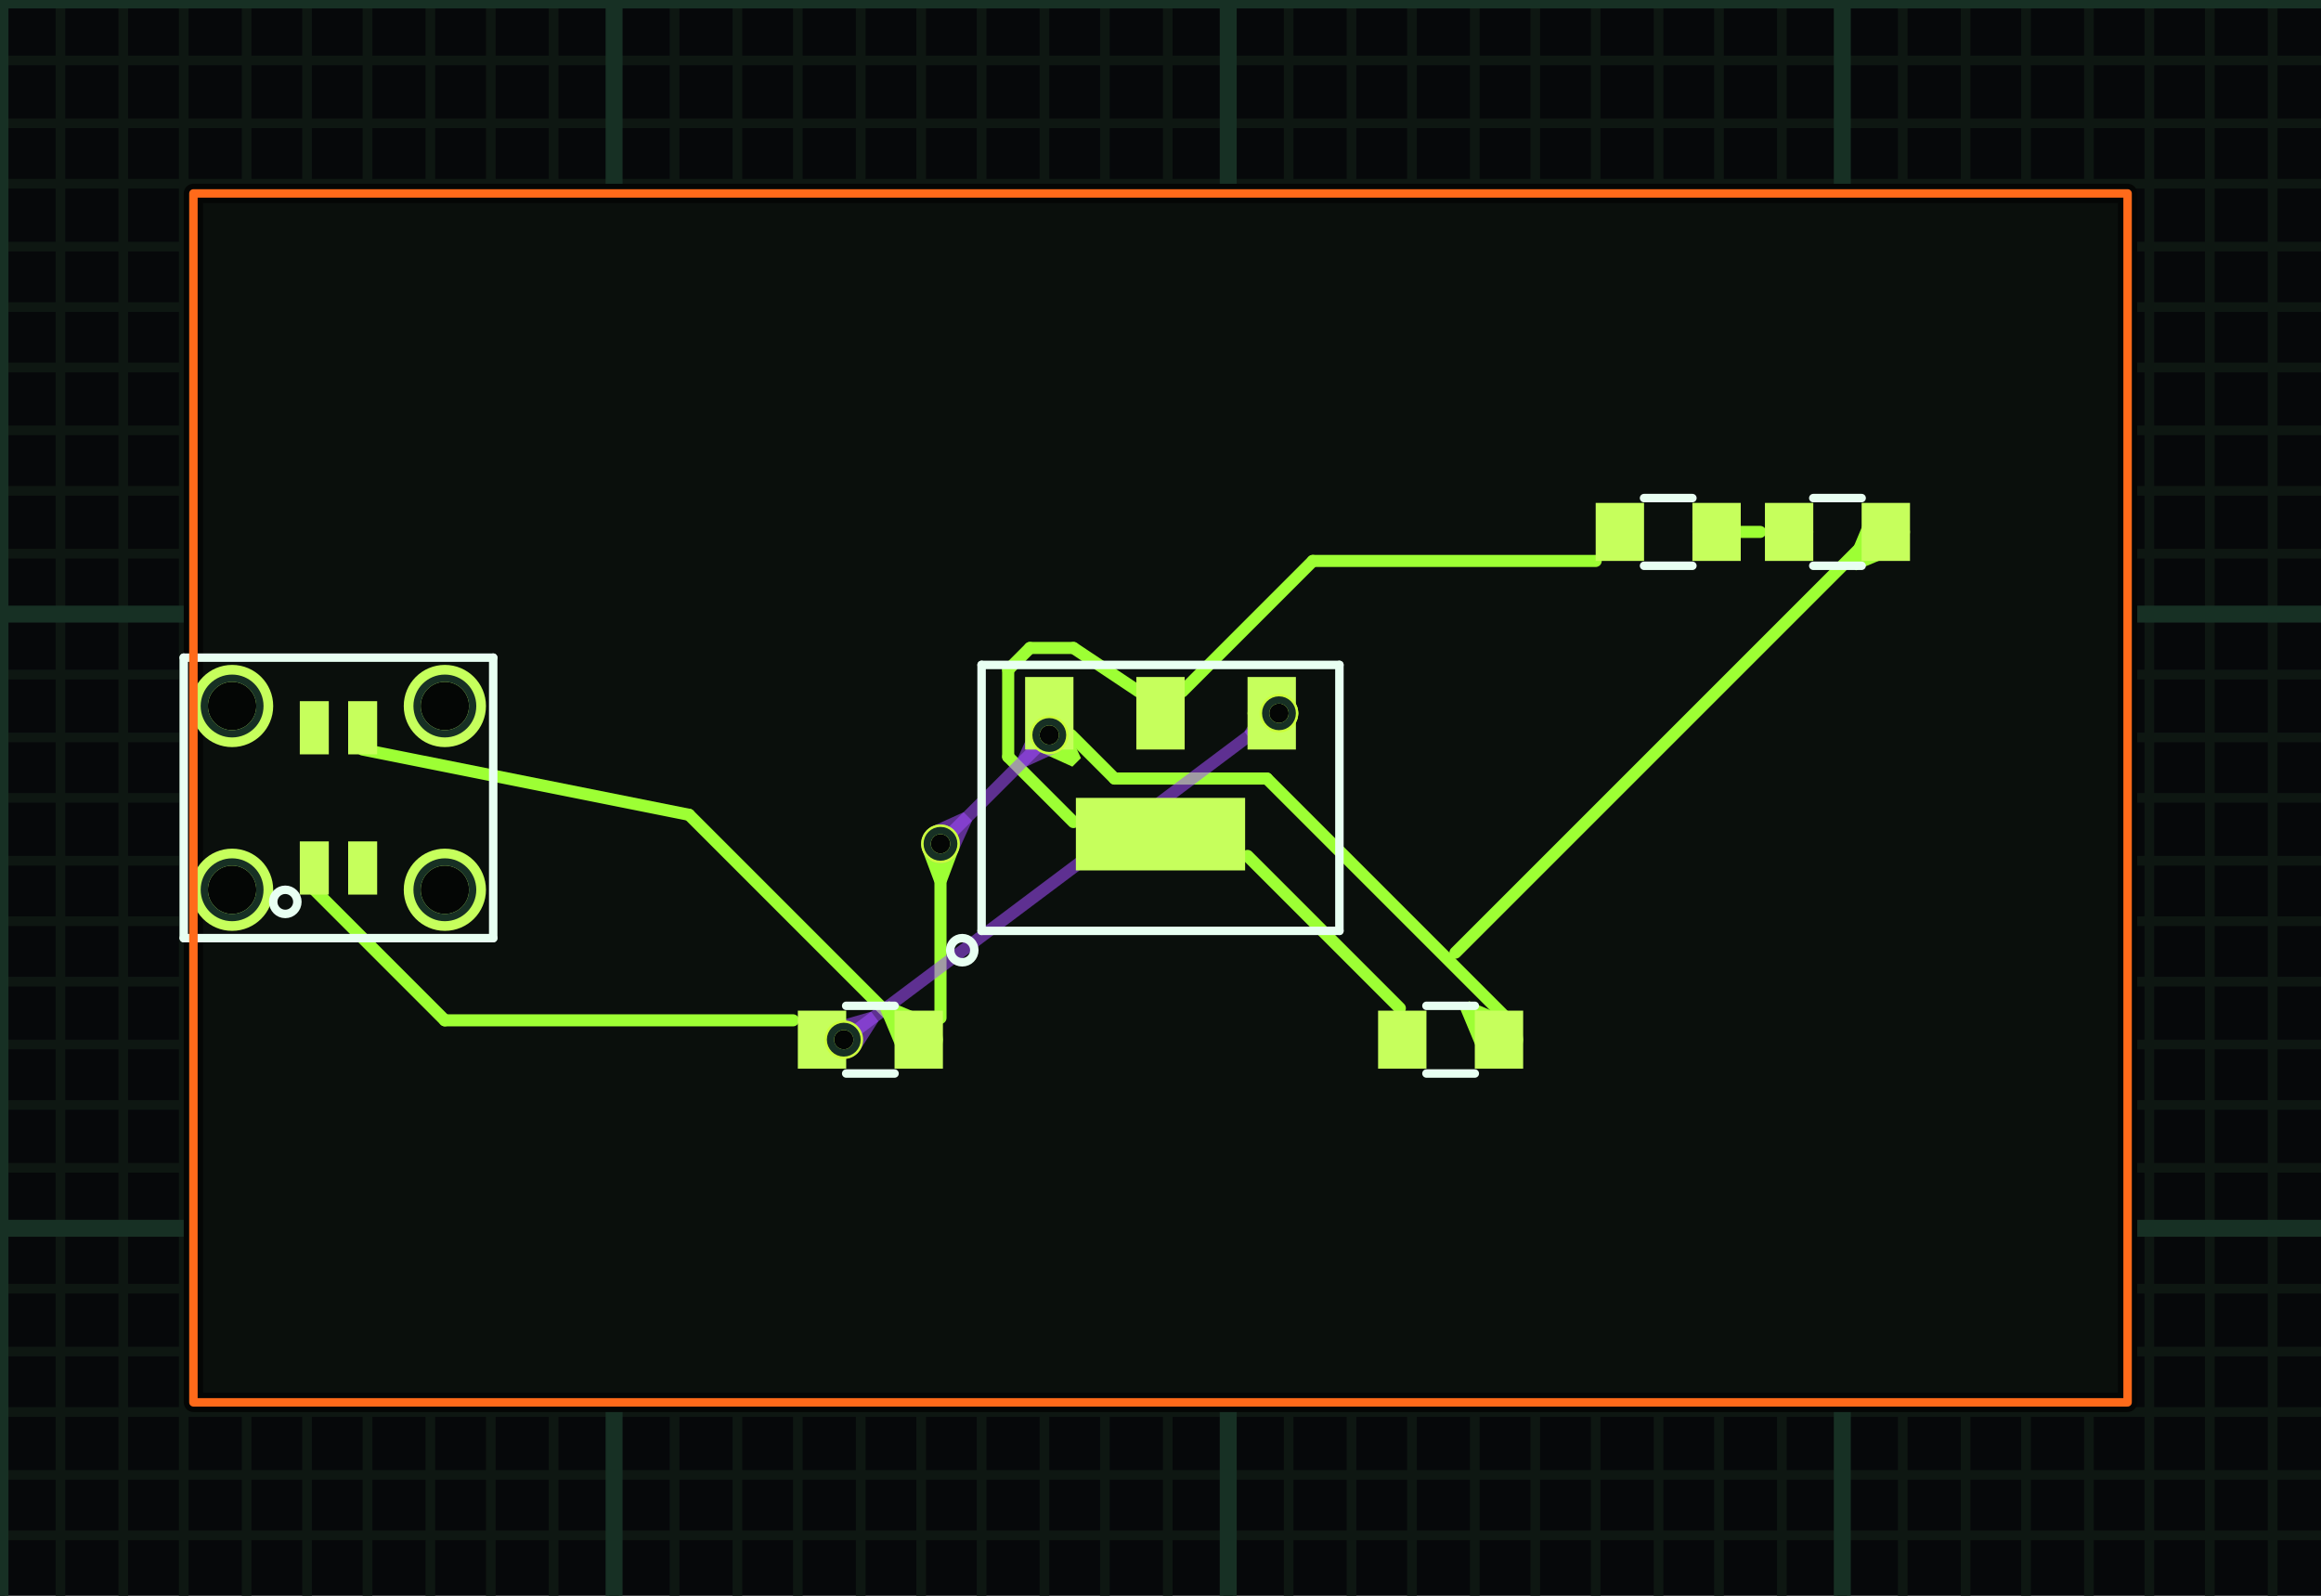
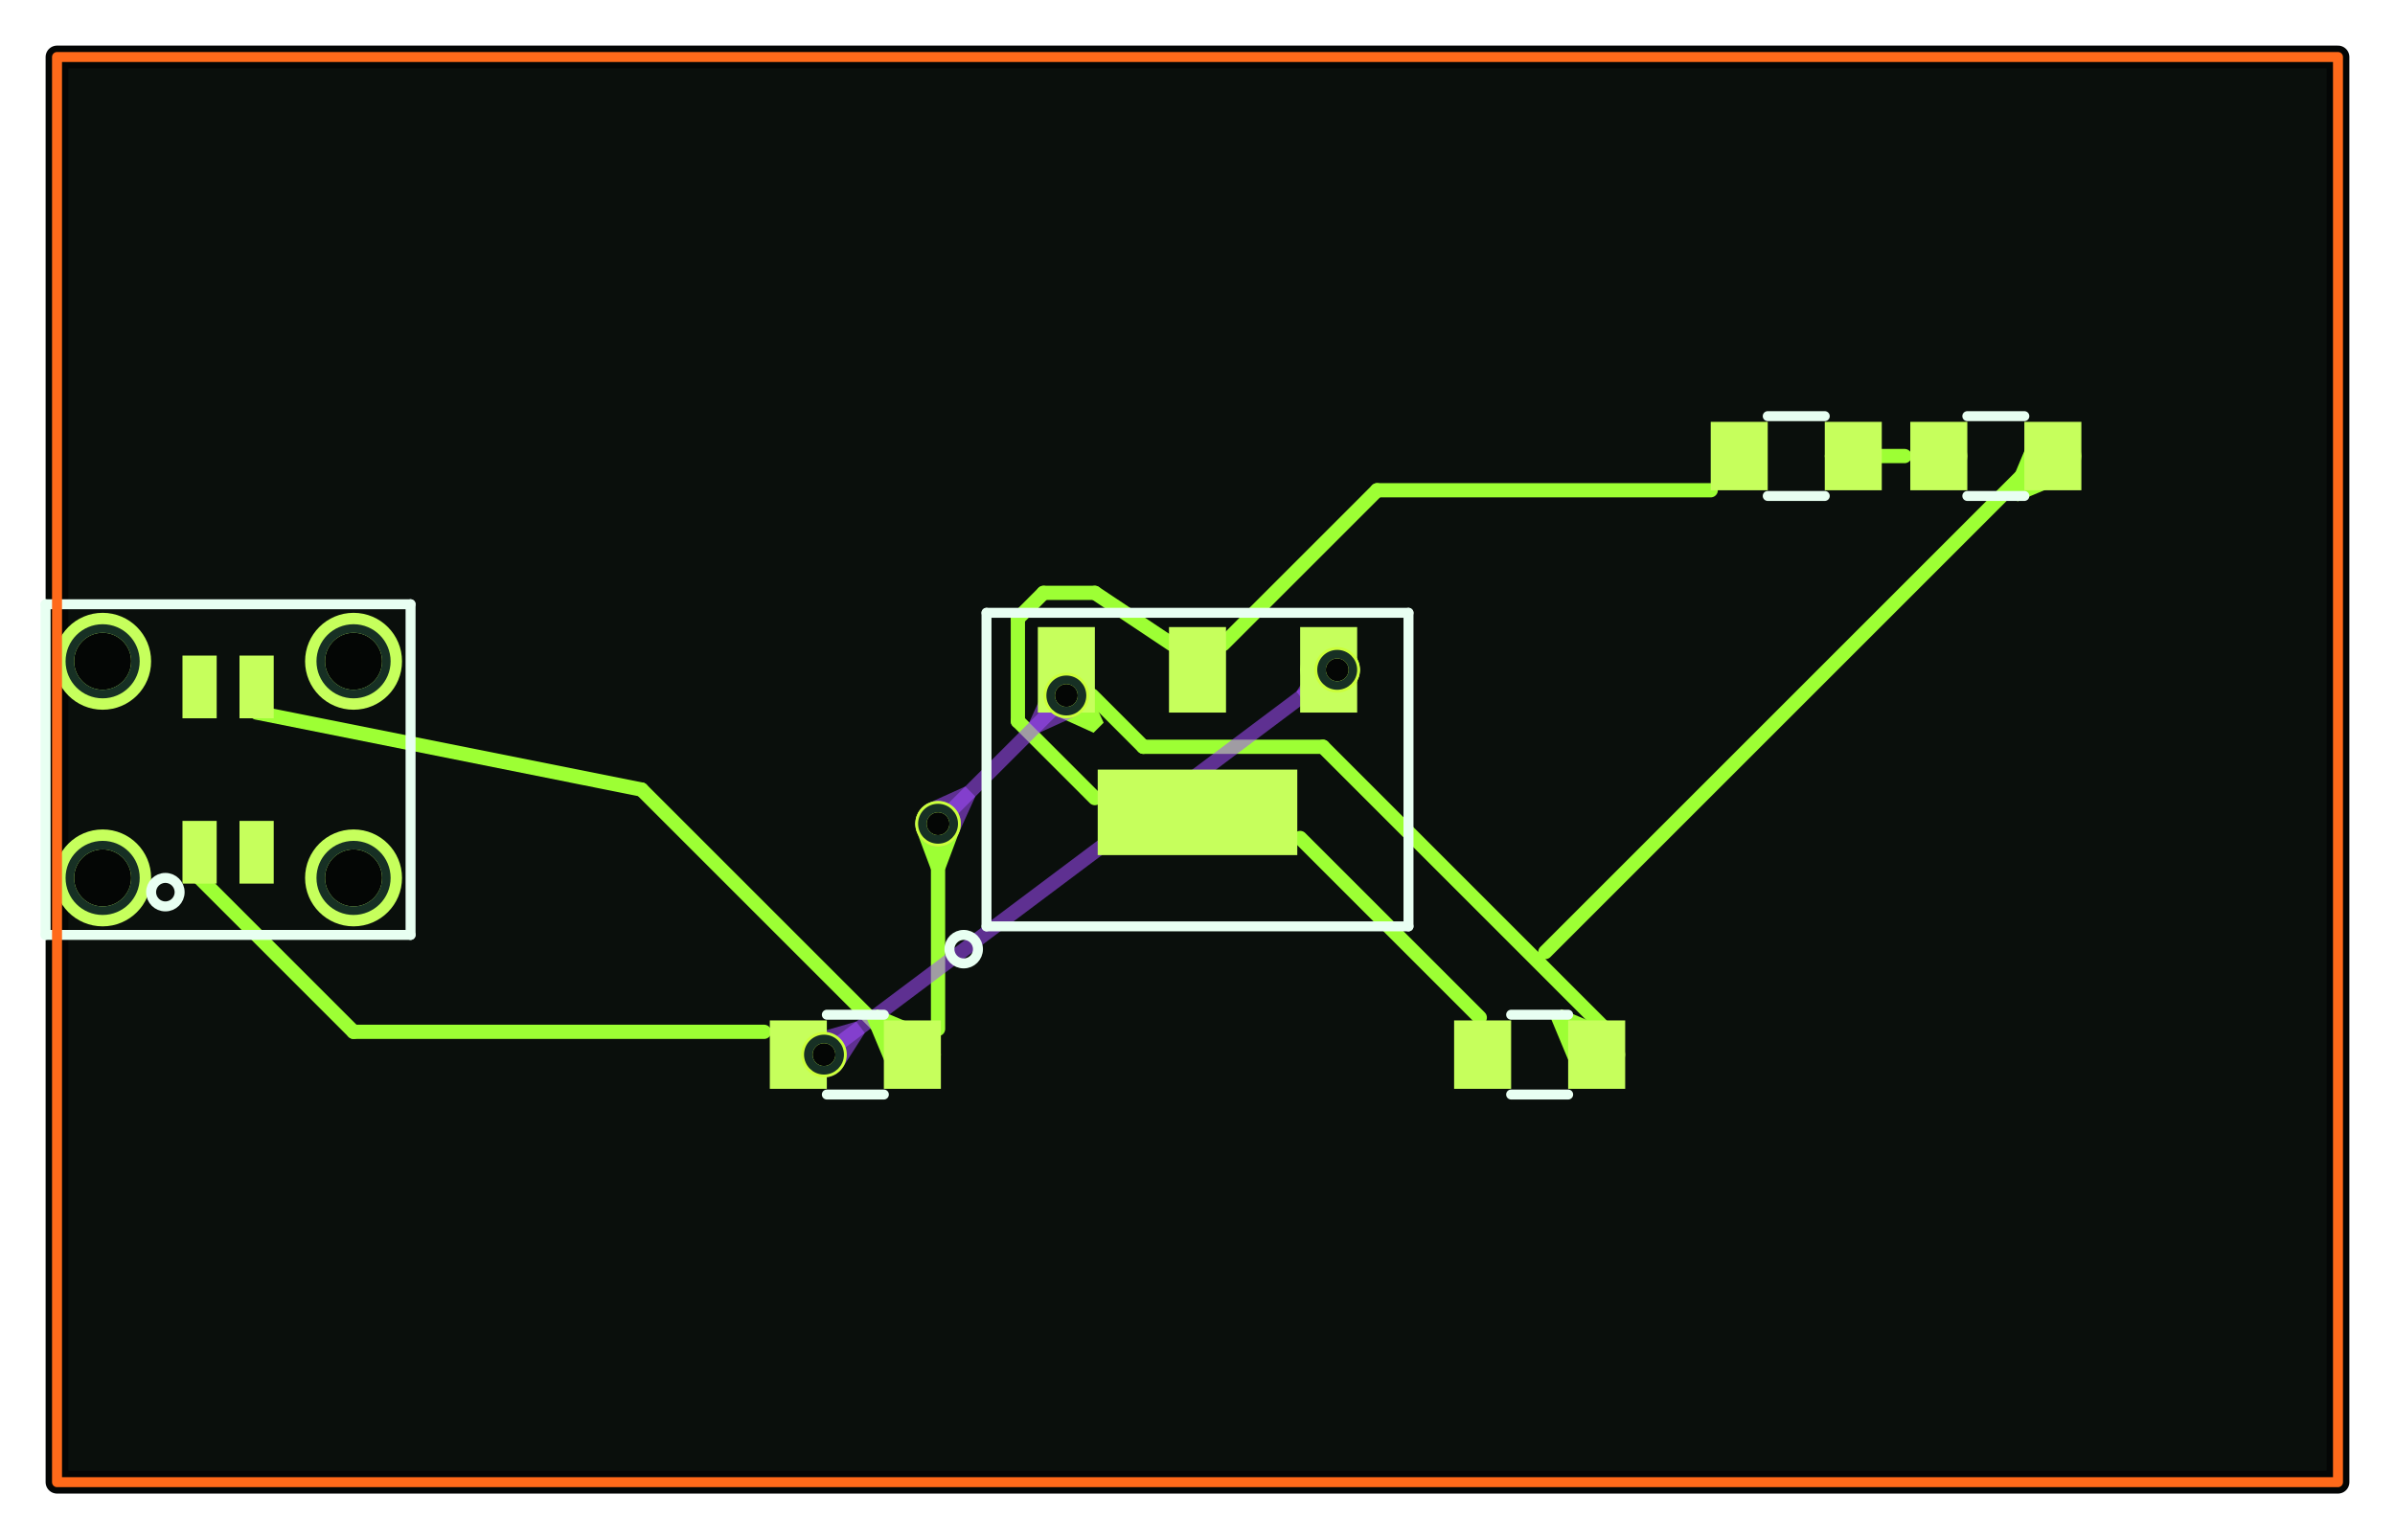
- <svg xmlns="http://www.w3.org/2000/svg" width="96.00" height="66.00" viewBox="0 0 96.00 66.00" shape-rendering="geometricPrecision" role="img" aria-label="vcad pcb render">
-   <rect x="0" y="0" width="96.00" height="66.00" fill="#06080A" />
-   <path d="M0.0 0 L0.0 66.0 M2.5 0 L2.5 66.0 M5.1 0 L5.1 66.0 M7.6 0 L7.6 66.0 M10.2 0 L10.2 66.0 M12.7 0 L12.7 66.0 M15.2 0 L15.2 66.0 M17.8 0 L17.8 66.0 M20.3 0 L20.3 66.0 M22.9 0 L22.9 66.0 M25.4 0 L25.4 66.0 M27.9 0 L27.9 66.0 M30.5 0 L30.5 66.0 M33.0 0 L33.0 66.0 M35.6 0 L35.6 66.0 M38.1 0 L38.1 66.0 M40.6 0 L40.6 66.0 M43.2 0 L43.2 66.0 M45.7 0 L45.7 66.0 M48.3 0 L48.3 66.0 M50.8 0 L50.8 66.0 M53.3 0 L53.3 66.0 M55.9 0 L55.9 66.0 M58.4 0 L58.4 66.0 M61.0 0 L61.0 66.0 M63.5 0 L63.5 66.0 M66.0 0 L66.0 66.0 M68.6 0 L68.6 66.0 M71.1 0 L71.1 66.0 M73.7 0 L73.7 66.0 M76.2 0 L76.2 66.0 M78.7 0 L78.7 66.0 M81.3 0 L81.3 66.0 M83.8 0 L83.8 66.0 M86.4 0 L86.4 66.0 M88.9 0 L88.9 66.0 M91.4 0 L91.4 66.0 M94.0 0 L94.0 66.0 M0 0.0 L96.0 0.0 M0 2.5 L96.0 2.5 M0 5.1 L96.0 5.1 M0 7.6 L96.0 7.6 M0 10.2 L96.0 10.2 M0 12.7 L96.0 12.7 M0 15.2 L96.0 15.2 M0 17.8 L96.0 17.8 M0 20.3 L96.0 20.3 M0 22.9 L96.0 22.9 M0 25.4 L96.0 25.4 M0 27.9 L96.0 27.9 M0 30.5 L96.0 30.5 M0 33.0 L96.0 33.0 M0 35.6 L96.0 35.6 M0 38.1 L96.0 38.1 M0 40.6 L96.0 40.6 M0 43.2 L96.0 43.2 M0 45.7 L96.0 45.7 M0 48.3 L96.0 48.3 M0 50.8 L96.0 50.8 M0 53.3 L96.0 53.3 M0 55.9 L96.0 55.9 M0 58.4 L96.0 58.4 M0 61.0 L96.0 61.0 M0 63.5 L96.0 63.5 " fill="none" stroke="#0E1712" stroke-width="0.4" />
-   <path d="M0.0 0 L0.0 66.0 M25.4 0 L25.4 66.0 M50.8 0 L50.8 66.0 M76.2 0 L76.2 66.0 M0 0.0 L96.0 0.0 M0 25.4 L96.0 25.4 M0 50.8 L96.0 50.8 " fill="none" stroke="#173024" stroke-width="0.7" />
-   <polygon points="8.000,58.000 88.000,58.000 88.000,8.000 8.000,8.000" fill="#0A0F0C" />
-   <polyline points="8.000,58.000 88.000,58.000 88.000,8.000 8.000,8.000 8.000,58.000" fill="none" stroke="#040605" stroke-width="0.800" stroke-linecap="round" stroke-linejoin="round" />
-   <line x1="44.300" y1="30.400" x2="46.100" y2="32.200" stroke="#9DFF34" stroke-width="0.500" stroke-linecap="round" />
-   <line x1="46.100" y1="32.200" x2="52.400" y2="32.200" stroke="#9DFF34" stroke-width="0.500" stroke-linecap="round" />
-   <line x1="52.400" y1="32.200" x2="62.300" y2="42.100" stroke="#9DFF34" stroke-width="0.500" stroke-linecap="round" />
-   <line x1="48.900" y1="28.600" x2="54.300" y2="23.200" stroke="#9DFF34" stroke-width="0.500" stroke-linecap="round" />
-   <line x1="54.300" y1="23.200" x2="66.000" y2="23.200" stroke="#9DFF34" stroke-width="0.500" stroke-linecap="round" />
-   <line x1="47.100" y1="28.600" x2="44.400" y2="26.800" stroke="#9DFF34" stroke-width="0.500" stroke-linecap="round" />
-   <line x1="44.400" y1="26.800" x2="42.600" y2="26.800" stroke="#9DFF34" stroke-width="0.500" stroke-linecap="round" />
-   <line x1="42.600" y1="26.800" x2="41.700" y2="27.700" stroke="#9DFF34" stroke-width="0.500" stroke-linecap="round" />
-   <line x1="41.700" y1="27.700" x2="41.700" y2="31.300" stroke="#9DFF34" stroke-width="0.500" stroke-linecap="round" />
-   <line x1="41.700" y1="31.300" x2="44.400" y2="34.000" stroke="#9DFF34" stroke-width="0.500" stroke-linecap="round" />
-   <line x1="38.900" y1="42.100" x2="38.900" y2="34.900" stroke="#9DFF34" stroke-width="0.500" stroke-linecap="round" />
+ <svg xmlns="http://www.w3.org/2000/svg" width="84.00" height="54.00" viewBox="0 0 84.00 54.00" shape-rendering="geometricPrecision" role="img" aria-label="vcad pcb render">
+   <polygon points="2.000,52.000 82.000,52.000 82.000,2.000 2.000,2.000" fill="#0A0F0C" />
+   <polyline points="2.000,52.000 82.000,52.000 82.000,2.000 2.000,2.000 2.000,52.000" fill="none" stroke="#040605" stroke-width="0.800" stroke-linecap="round" stroke-linejoin="round" />
+   <line x1="38.300" y1="24.400" x2="40.100" y2="26.200" stroke="#9DFF34" stroke-width="0.500" stroke-linecap="round" />
+   <line x1="40.100" y1="26.200" x2="46.400" y2="26.200" stroke="#9DFF34" stroke-width="0.500" stroke-linecap="round" />
+   <line x1="46.400" y1="26.200" x2="56.300" y2="36.100" stroke="#9DFF34" stroke-width="0.500" stroke-linecap="round" />
+   <line x1="42.900" y1="22.600" x2="48.300" y2="17.200" stroke="#9DFF34" stroke-width="0.500" stroke-linecap="round" />
+   <line x1="48.300" y1="17.200" x2="60.000" y2="17.200" stroke="#9DFF34" stroke-width="0.500" stroke-linecap="round" />
+   <line x1="41.100" y1="22.600" x2="38.400" y2="20.800" stroke="#9DFF34" stroke-width="0.500" stroke-linecap="round" />
+   <line x1="38.400" y1="20.800" x2="36.600" y2="20.800" stroke="#9DFF34" stroke-width="0.500" stroke-linecap="round" />
+   <line x1="36.600" y1="20.800" x2="35.700" y2="21.700" stroke="#9DFF34" stroke-width="0.500" stroke-linecap="round" />
+   <line x1="35.700" y1="21.700" x2="35.700" y2="25.300" stroke="#9DFF34" stroke-width="0.500" stroke-linecap="round" />
+   <line x1="35.700" y1="25.300" x2="38.400" y2="28.000" stroke="#9DFF34" stroke-width="0.500" stroke-linecap="round" />
+   <line x1="32.900" y1="36.100" x2="32.900" y2="28.900" stroke="#9DFF34" stroke-width="0.500" stroke-linecap="round" />
  <g opacity="0.550">
-     <line x1="38.900" y1="34.900" x2="43.400" y2="30.400" stroke="#A24BFF" stroke-width="0.500" stroke-linecap="round" />
+     <line x1="32.900" y1="28.900" x2="37.400" y2="24.400" stroke="#A24BFF" stroke-width="0.500" stroke-linecap="round" />
  </g>
-   <line x1="15.000" y1="31.000" x2="28.500" y2="33.700" stroke="#9DFF34" stroke-width="0.500" stroke-linecap="round" />
-   <line x1="28.500" y1="33.700" x2="37.500" y2="42.700" stroke="#9DFF34" stroke-width="0.500" stroke-linecap="round" />
-   <line x1="13.000" y1="36.800" x2="18.400" y2="42.200" stroke="#9DFF34" stroke-width="0.500" stroke-linecap="round" />
-   <line x1="18.400" y1="42.200" x2="32.800" y2="42.200" stroke="#9DFF34" stroke-width="0.500" stroke-linecap="round" />
-   <line x1="60.200" y1="39.400" x2="77.300" y2="22.300" stroke="#9DFF34" stroke-width="0.500" stroke-linecap="round" />
-   <line x1="71.900" y1="22.000" x2="72.800" y2="22.000" stroke="#9DFF34" stroke-width="0.500" stroke-linecap="round" />
-   <line x1="51.600" y1="35.400" x2="57.900" y2="41.700" stroke="#9DFF34" stroke-width="0.500" stroke-linecap="round" />
+   <line x1="9.000" y1="25.000" x2="22.500" y2="27.700" stroke="#9DFF34" stroke-width="0.500" stroke-linecap="round" />
+   <line x1="22.500" y1="27.700" x2="31.500" y2="36.700" stroke="#9DFF34" stroke-width="0.500" stroke-linecap="round" />
+   <line x1="7.000" y1="30.800" x2="12.400" y2="36.200" stroke="#9DFF34" stroke-width="0.500" stroke-linecap="round" />
+   <line x1="12.400" y1="36.200" x2="26.800" y2="36.200" stroke="#9DFF34" stroke-width="0.500" stroke-linecap="round" />
+   <line x1="54.200" y1="33.400" x2="71.300" y2="16.300" stroke="#9DFF34" stroke-width="0.500" stroke-linecap="round" />
+   <line x1="65.900" y1="16.000" x2="66.800" y2="16.000" stroke="#9DFF34" stroke-width="0.500" stroke-linecap="round" />
+   <line x1="45.600" y1="29.400" x2="51.900" y2="35.700" stroke="#9DFF34" stroke-width="0.500" stroke-linecap="round" />
  <g opacity="0.550">
-     <line x1="34.900" y1="43.000" x2="52.900" y2="29.500" stroke="#A24BFF" stroke-width="0.500" stroke-linecap="round" />
+     <line x1="28.900" y1="37.000" x2="46.900" y2="23.500" stroke="#A24BFF" stroke-width="0.500" stroke-linecap="round" />
  </g>
-   <line x1="52.900" y1="29.500" x2="52.600" y2="29.500" stroke="#9DFF34" stroke-width="0.500" stroke-linecap="round" />
-   <polygon points="42.600,30.400 42.627,30.607 42.707,30.800 42.834,30.966 43.000,31.093 44.355,31.708 44.708,31.355 44.093,30.000 43.966,29.834 43.800,29.707 43.607,29.627 43.400,29.600 43.193,29.627 43.000,29.707 42.834,29.834 42.707,30.000 42.627,30.193" fill="#9DFF34" />
-   <polygon points="60.409,41.763 61.134,43.500 61.293,43.707 61.500,43.866 61.741,43.966 62.000,44.000 62.259,43.966 62.500,43.866 62.707,43.707 62.866,43.500 62.966,43.259 63.000,43.000 62.966,42.741 62.866,42.500 62.707,42.293 62.500,42.134 60.763,41.409" fill="#9DFF34" />
-   <polygon points="38.100,34.900 38.127,35.107 38.650,36.500 39.150,36.500 39.673,35.107 39.700,34.900 39.673,34.693 39.593,34.500 39.466,34.334 39.300,34.207 39.107,34.127 38.900,34.100 38.693,34.127 38.500,34.207 38.334,34.334 38.207,34.500 38.127,34.693" fill="#9DFF34" />
+   <line x1="46.900" y1="23.500" x2="46.600" y2="23.500" stroke="#9DFF34" stroke-width="0.500" stroke-linecap="round" />
+   <polygon points="36.600,24.400 36.627,24.607 36.707,24.800 36.834,24.966 37.000,25.093 38.355,25.708 38.708,25.355 38.093,24.000 37.966,23.834 37.800,23.707 37.607,23.627 37.400,23.600 37.193,23.627 37.000,23.707 36.834,23.834 36.707,24.000 36.627,24.193" fill="#9DFF34" />
+   <polygon points="54.409,35.763 55.134,37.500 55.293,37.707 55.500,37.866 55.741,37.966 56.000,38.000 56.259,37.966 56.500,37.866 56.707,37.707 56.866,37.500 56.966,37.259 57.000,37.000 56.966,36.741 56.866,36.500 56.707,36.293 56.500,36.134 54.763,35.409" fill="#9DFF34" />
+   <polygon points="32.100,28.900 32.127,29.107 32.650,30.500 33.150,30.500 33.673,29.107 33.700,28.900 33.673,28.693 33.593,28.500 33.466,28.334 33.300,28.207 33.107,28.127 32.900,28.100 32.693,28.127 32.500,28.207 32.334,28.334 32.207,28.500 32.127,28.693" fill="#9DFF34" />
  <g opacity="0.550">
-     <polygon points="38.100,34.900 38.127,35.107 38.207,35.300 38.334,35.466 38.500,35.593 38.693,35.673 38.900,35.700 39.107,35.673 39.300,35.593 39.466,35.466 39.593,35.300 40.208,33.945 39.855,33.592 38.500,34.207 38.334,34.334 38.207,34.500 38.127,34.693" fill="#A24BFF" />
+     <polygon points="32.100,28.900 32.127,29.107 32.207,29.300 32.334,29.466 32.500,29.593 32.693,29.673 32.900,29.700 33.107,29.673 33.300,29.593 33.466,29.466 33.593,29.300 34.208,27.945 33.855,27.592 32.500,28.207 32.334,28.334 32.207,28.500 32.127,28.693" fill="#A24BFF" />
  </g>
  <g opacity="0.550">
-     <polygon points="42.092,31.355 42.445,31.708 43.800,31.093 43.966,30.966 44.093,30.800 44.173,30.607 44.200,30.400 44.173,30.193 44.093,30.000 43.966,29.834 43.800,29.707 43.607,29.627 43.400,29.600 43.193,29.627 43.000,29.707 42.834,29.834 42.707,30.000" fill="#A24BFF" />
+     <polygon points="36.092,25.355 36.445,25.708 37.800,25.093 37.966,24.966 38.093,24.800 38.173,24.607 38.200,24.400 38.173,24.193 38.093,24.000 37.966,23.834 37.800,23.707 37.607,23.627 37.400,23.600 37.193,23.627 37.000,23.707 36.834,23.834 36.707,24.000" fill="#A24BFF" />
  </g>
-   <polygon points="36.409,41.763 37.134,43.500 37.293,43.707 37.500,43.866 37.741,43.966 38.000,44.000 38.259,43.966 38.500,43.866 38.707,43.707 38.866,43.500 38.966,43.259 39.000,43.000 38.966,42.741 38.866,42.500 38.707,42.293 38.500,42.134 36.763,41.409" fill="#9DFF34" />
-   <polygon points="76.409,23.237 76.763,23.591 78.500,22.866 78.707,22.707 78.866,22.500 78.966,22.259 79.000,22.000 78.966,21.741 78.866,21.500 78.707,21.293 78.500,21.134 78.259,21.034 78.000,21.000 77.741,21.034 77.500,21.134 77.293,21.293 77.134,21.500" fill="#9DFF34" />
-   <polygon points="70.000,22.000 70.034,22.259 70.134,22.500 70.293,22.707 70.500,22.866 70.741,22.966 71.000,23.000 71.259,22.966 71.500,22.866 71.707,22.707 71.866,22.500 71.966,22.259 72.000,22.000 71.966,21.741 71.866,21.500 71.707,21.293 71.500,21.134 71.259,21.034 71.000,21.000 70.741,21.034 70.500,21.134 70.293,21.293 70.134,21.500 70.034,21.741" fill="#9DFF34" />
-   <polygon points="73.000,22.000 73.034,22.259 73.134,22.500 73.293,22.707 73.500,22.866 73.741,22.966 74.000,23.000 74.259,22.966 74.500,22.866 74.707,22.707 74.866,22.500 74.966,22.259 75.000,22.000 74.966,21.741 74.866,21.500 74.707,21.293 74.500,21.134 74.259,21.034 74.000,21.000 73.741,21.034 73.500,21.134 73.293,21.293 73.134,21.500 73.034,21.741" fill="#9DFF34" />
+   <polygon points="30.409,35.763 31.134,37.500 31.293,37.707 31.500,37.866 31.741,37.966 32.000,38.000 32.259,37.966 32.500,37.866 32.707,37.707 32.866,37.500 32.966,37.259 33.000,37.000 32.966,36.741 32.866,36.500 32.707,36.293 32.500,36.134 30.763,35.409" fill="#9DFF34" />
+   <polygon points="70.409,17.237 70.763,17.591 72.500,16.866 72.707,16.707 72.866,16.500 72.966,16.259 73.000,16.000 72.966,15.741 72.866,15.500 72.707,15.293 72.500,15.134 72.259,15.034 72.000,15.000 71.741,15.034 71.500,15.134 71.293,15.293 71.134,15.500" fill="#9DFF34" />
+   <polygon points="64.000,16.000 64.034,16.259 64.134,16.500 64.293,16.707 64.500,16.866 64.741,16.966 65.000,17.000 65.259,16.966 65.500,16.866 65.707,16.707 65.866,16.500 65.966,16.259 66.000,16.000 65.966,15.741 65.866,15.500 65.707,15.293 65.500,15.134 65.259,15.034 65.000,15.000 64.741,15.034 64.500,15.134 64.293,15.293 64.134,15.500 64.034,15.741" fill="#9DFF34" />
+   <polygon points="67.000,16.000 67.034,16.259 67.134,16.500 67.293,16.707 67.500,16.866 67.741,16.966 68.000,17.000 68.259,16.966 68.500,16.866 68.707,16.707 68.866,16.500 68.966,16.259 69.000,16.000 68.966,15.741 68.866,15.500 68.707,15.293 68.500,15.134 68.259,15.034 68.000,15.000 67.741,15.034 67.500,15.134 67.293,15.293 67.134,15.500 67.034,15.741" fill="#9DFF34" />
  <g opacity="0.550">
-     <polygon points="34.100,43.000 34.127,43.207 34.207,43.400 34.334,43.566 34.500,43.693 34.693,43.773 34.900,43.800 35.107,43.773 35.300,43.693 35.466,43.566 35.593,43.400 36.330,42.240 36.030,41.840 34.693,42.227 34.500,42.307 34.334,42.434 34.207,42.600 34.127,42.793" fill="#A24BFF" />
+     <polygon points="28.100,37.000 28.127,37.207 28.207,37.400 28.334,37.566 28.500,37.693 28.693,37.773 28.900,37.800 29.107,37.773 29.300,37.693 29.466,37.566 29.593,37.400 30.330,36.240 30.030,35.840 28.693,36.227 28.500,36.307 28.334,36.434 28.207,36.600 28.127,36.793" fill="#A24BFF" />
  </g>
  <g opacity="0.550">
-     <polygon points="51.470,30.260 51.770,30.660 53.107,30.273 53.300,30.193 53.466,30.066 53.593,29.900 53.673,29.707 53.700,29.500 53.673,29.293 53.593,29.100 53.466,28.934 53.300,28.807 53.107,28.727 52.900,28.700 52.693,28.727 52.500,28.807 52.334,28.934 52.207,29.100" fill="#A24BFF" />
+     <polygon points="45.470,24.260 45.770,24.660 47.107,24.273 47.300,24.193 47.466,24.066 47.593,23.900 47.673,23.707 47.700,23.500 47.673,23.293 47.593,23.100 47.466,22.934 47.300,22.807 47.107,22.727 46.900,22.700 46.693,22.727 46.500,22.807 46.334,22.934 46.207,23.100" fill="#A24BFF" />
  </g>
-   <polygon points="52.100,29.500 52.127,29.707 52.207,29.900 52.334,30.066 52.500,30.193 52.693,30.273 52.900,30.300 53.107,30.273 53.300,30.193 53.466,30.066 53.593,29.900 53.673,29.707 53.700,29.500 53.673,29.293 53.593,29.100 53.466,28.934 53.300,28.807 53.107,28.727 52.900,28.700 52.693,28.727 52.500,28.807 52.334,28.934 52.207,29.100 52.127,29.293" fill="#9DFF34" />
-   <polygon points="51.600,29.500 51.634,29.759 51.734,30.000 51.893,30.207 52.100,30.366 52.341,30.466 52.600,30.500 52.859,30.466 53.100,30.366 53.307,30.207 53.466,30.000 53.566,29.759 53.600,29.500 53.566,29.241 53.466,29.000 53.307,28.793 53.100,28.634 52.859,28.534 52.600,28.500 52.341,28.534 52.100,28.634 51.893,28.793 51.734,29.000 51.634,29.241" fill="#9DFF34" />
-   <polygon points="12.400,37.000 13.600,37.000 13.600,34.800 12.400,34.800" fill="#C6FF5C" />
-   <polygon points="14.400,37.000 15.600,37.000 15.600,34.800 14.400,34.800" fill="#C6FF5C" />
-   <polygon points="12.400,31.200 13.600,31.200 13.600,29.000 12.400,29.000" fill="#C6FF5C" />
-   <polygon points="14.400,31.200 15.600,31.200 15.600,29.000 14.400,29.000" fill="#C6FF5C" />
-   <circle cx="9.600" cy="36.800" r="1.700" fill="#C6FF5C" />
-   <circle cx="9.600" cy="36.800" r="1.000" fill="#040605" />
-   <circle cx="9.600" cy="36.800" r="1.150" fill="none" stroke="#173024" stroke-width="0.300" />
-   <circle cx="18.400" cy="36.800" r="1.700" fill="#C6FF5C" />
-   <circle cx="18.400" cy="36.800" r="1.000" fill="#040605" />
-   <circle cx="18.400" cy="36.800" r="1.150" fill="none" stroke="#173024" stroke-width="0.300" />
-   <circle cx="9.600" cy="29.200" r="1.700" fill="#C6FF5C" />
-   <circle cx="9.600" cy="29.200" r="1.000" fill="#040605" />
-   <circle cx="9.600" cy="29.200" r="1.150" fill="none" stroke="#173024" stroke-width="0.300" />
-   <circle cx="18.400" cy="29.200" r="1.700" fill="#C6FF5C" />
-   <circle cx="18.400" cy="29.200" r="1.000" fill="#040605" />
-   <circle cx="18.400" cy="29.200" r="1.150" fill="none" stroke="#173024" stroke-width="0.300" />
-   <polygon points="42.400,31.000 44.400,31.000 44.400,28.000 42.400,28.000" fill="#C6FF5C" />
-   <polygon points="47.000,31.000 49.000,31.000 49.000,28.000 47.000,28.000" fill="#C6FF5C" />
-   <polygon points="51.600,31.000 53.600,31.000 53.600,28.000 51.600,28.000" fill="#C6FF5C" />
-   <polygon points="44.500,36.000 51.500,36.000 51.500,33.000 44.500,33.000" fill="#C6FF5C" />
-   <polygon points="33.000,44.200 35.000,44.200 35.000,41.800 33.000,41.800" fill="#C6FF5C" />
-   <polygon points="37.000,44.200 39.000,44.200 39.000,41.800 37.000,41.800" fill="#C6FF5C" />
-   <polygon points="57.000,44.200 59.000,44.200 59.000,41.800 57.000,41.800" fill="#C6FF5C" />
-   <polygon points="61.000,44.200 63.000,44.200 63.000,41.800 61.000,41.800" fill="#C6FF5C" />
-   <polygon points="66.000,23.200 68.000,23.200 68.000,20.800 66.000,20.800" fill="#C6FF5C" />
-   <polygon points="70.000,23.200 72.000,23.200 72.000,20.800 70.000,20.800" fill="#C6FF5C" />
-   <polygon points="73.000,23.200 75.000,23.200 75.000,20.800 73.000,20.800" fill="#C6FF5C" />
-   <polygon points="77.000,23.200 79.000,23.200 79.000,20.800 77.000,20.800" fill="#C6FF5C" />
-   <circle cx="38.900" cy="34.900" r="0.800" fill="#CBFF3C" />
-   <circle cx="38.900" cy="34.900" r="0.400" fill="#040605" />
-   <circle cx="38.900" cy="34.900" r="0.550" fill="none" stroke="#173024" stroke-width="0.300" />
-   <circle cx="43.400" cy="30.400" r="0.800" fill="#CBFF3C" />
-   <circle cx="43.400" cy="30.400" r="0.400" fill="#040605" />
-   <circle cx="43.400" cy="30.400" r="0.550" fill="none" stroke="#173024" stroke-width="0.300" />
-   <circle cx="34.900" cy="43.000" r="0.800" fill="#CBFF3C" />
-   <circle cx="34.900" cy="43.000" r="0.400" fill="#040605" />
-   <circle cx="34.900" cy="43.000" r="0.550" fill="none" stroke="#173024" stroke-width="0.300" />
-   <circle cx="52.900" cy="29.500" r="0.800" fill="#CBFF3C" />
-   <circle cx="52.900" cy="29.500" r="0.400" fill="#040605" />
-   <circle cx="52.900" cy="29.500" r="0.550" fill="none" stroke="#173024" stroke-width="0.300" />
-   <polyline points="7.600,38.800 20.400,38.800" fill="none" stroke="#E8FFF2" stroke-width="0.350" stroke-linecap="round" stroke-linejoin="round" />
-   <polyline points="20.400,38.800 20.400,27.200" fill="none" stroke="#E8FFF2" stroke-width="0.350" stroke-linecap="round" stroke-linejoin="round" />
-   <polyline points="20.400,27.200 7.600,27.200" fill="none" stroke="#E8FFF2" stroke-width="0.350" stroke-linecap="round" stroke-linejoin="round" />
-   <polyline points="7.600,27.200 7.600,38.800" fill="none" stroke="#E8FFF2" stroke-width="0.350" stroke-linecap="round" stroke-linejoin="round" />
-   <circle cx="11.800" cy="37.300" r="0.500" fill="none" stroke="#E8FFF2" stroke-width="0.350" />
-   <polyline points="40.600,38.500 55.400,38.500" fill="none" stroke="#E8FFF2" stroke-width="0.350" stroke-linecap="round" stroke-linejoin="round" />
-   <polyline points="55.400,38.500 55.400,27.500" fill="none" stroke="#E8FFF2" stroke-width="0.350" stroke-linecap="round" stroke-linejoin="round" />
-   <polyline points="55.400,27.500 40.600,27.500" fill="none" stroke="#E8FFF2" stroke-width="0.350" stroke-linecap="round" stroke-linejoin="round" />
-   <polyline points="40.600,27.500 40.600,38.500" fill="none" stroke="#E8FFF2" stroke-width="0.350" stroke-linecap="round" stroke-linejoin="round" />
-   <circle cx="39.800" cy="39.300" r="0.500" fill="none" stroke="#E8FFF2" stroke-width="0.350" />
-   <polyline points="35.000,44.400 37.000,44.400" fill="none" stroke="#E8FFF2" stroke-width="0.350" stroke-linecap="round" stroke-linejoin="round" />
-   <polyline points="35.000,41.600 37.000,41.600" fill="none" stroke="#E8FFF2" stroke-width="0.350" stroke-linecap="round" stroke-linejoin="round" />
-   <polyline points="59.000,44.400 61.000,44.400" fill="none" stroke="#E8FFF2" stroke-width="0.350" stroke-linecap="round" stroke-linejoin="round" />
-   <polyline points="59.000,41.600 61.000,41.600" fill="none" stroke="#E8FFF2" stroke-width="0.350" stroke-linecap="round" stroke-linejoin="round" />
-   <polyline points="68.000,23.400 70.000,23.400" fill="none" stroke="#E8FFF2" stroke-width="0.350" stroke-linecap="round" stroke-linejoin="round" />
-   <polyline points="68.000,20.600 70.000,20.600" fill="none" stroke="#E8FFF2" stroke-width="0.350" stroke-linecap="round" stroke-linejoin="round" />
-   <polyline points="75.000,23.400 77.000,23.400" fill="none" stroke="#E8FFF2" stroke-width="0.350" stroke-linecap="round" stroke-linejoin="round" />
-   <polyline points="75.000,20.600 77.000,20.600" fill="none" stroke="#E8FFF2" stroke-width="0.350" stroke-linecap="round" stroke-linejoin="round" />
-   <polyline points="8.000,58.000 88.000,58.000 88.000,8.000 8.000,8.000 8.000,58.000" fill="none" stroke="#FF6A1A" stroke-width="0.350" stroke-linecap="round" stroke-linejoin="round" />
+   <polygon points="46.100,23.500 46.127,23.707 46.207,23.900 46.334,24.066 46.500,24.193 46.693,24.273 46.900,24.300 47.107,24.273 47.300,24.193 47.466,24.066 47.593,23.900 47.673,23.707 47.700,23.500 47.673,23.293 47.593,23.100 47.466,22.934 47.300,22.807 47.107,22.727 46.900,22.700 46.693,22.727 46.500,22.807 46.334,22.934 46.207,23.100 46.127,23.293" fill="#9DFF34" />
+   <polygon points="45.600,23.500 45.634,23.759 45.734,24.000 45.893,24.207 46.100,24.366 46.341,24.466 46.600,24.500 46.859,24.466 47.100,24.366 47.307,24.207 47.466,24.000 47.566,23.759 47.600,23.500 47.566,23.241 47.466,23.000 47.307,22.793 47.100,22.634 46.859,22.534 46.600,22.500 46.341,22.534 46.100,22.634 45.893,22.793 45.734,23.000 45.634,23.241" fill="#9DFF34" />
+   <polygon points="6.400,31.000 7.600,31.000 7.600,28.800 6.400,28.800" fill="#C6FF5C" />
+   <polygon points="8.400,31.000 9.600,31.000 9.600,28.800 8.400,28.800" fill="#C6FF5C" />
+   <polygon points="6.400,25.200 7.600,25.200 7.600,23.000 6.400,23.000" fill="#C6FF5C" />
+   <polygon points="8.400,25.200 9.600,25.200 9.600,23.000 8.400,23.000" fill="#C6FF5C" />
+   <circle cx="3.600" cy="30.800" r="1.700" fill="#C6FF5C" />
+   <circle cx="3.600" cy="30.800" r="1.000" fill="#040605" />
+   <circle cx="3.600" cy="30.800" r="1.150" fill="none" stroke="#173024" stroke-width="0.300" />
+   <circle cx="12.400" cy="30.800" r="1.700" fill="#C6FF5C" />
+   <circle cx="12.400" cy="30.800" r="1.000" fill="#040605" />
+   <circle cx="12.400" cy="30.800" r="1.150" fill="none" stroke="#173024" stroke-width="0.300" />
+   <circle cx="3.600" cy="23.200" r="1.700" fill="#C6FF5C" />
+   <circle cx="3.600" cy="23.200" r="1.000" fill="#040605" />
+   <circle cx="3.600" cy="23.200" r="1.150" fill="none" stroke="#173024" stroke-width="0.300" />
+   <circle cx="12.400" cy="23.200" r="1.700" fill="#C6FF5C" />
+   <circle cx="12.400" cy="23.200" r="1.000" fill="#040605" />
+   <circle cx="12.400" cy="23.200" r="1.150" fill="none" stroke="#173024" stroke-width="0.300" />
+   <polygon points="36.400,25.000 38.400,25.000 38.400,22.000 36.400,22.000" fill="#C6FF5C" />
+   <polygon points="41.000,25.000 43.000,25.000 43.000,22.000 41.000,22.000" fill="#C6FF5C" />
+   <polygon points="45.600,25.000 47.600,25.000 47.600,22.000 45.600,22.000" fill="#C6FF5C" />
+   <polygon points="38.500,30.000 45.500,30.000 45.500,27.000 38.500,27.000" fill="#C6FF5C" />
+   <polygon points="27.000,38.200 29.000,38.200 29.000,35.800 27.000,35.800" fill="#C6FF5C" />
+   <polygon points="31.000,38.200 33.000,38.200 33.000,35.800 31.000,35.800" fill="#C6FF5C" />
+   <polygon points="51.000,38.200 53.000,38.200 53.000,35.800 51.000,35.800" fill="#C6FF5C" />
+   <polygon points="55.000,38.200 57.000,38.200 57.000,35.800 55.000,35.800" fill="#C6FF5C" />
+   <polygon points="60.000,17.200 62.000,17.200 62.000,14.800 60.000,14.800" fill="#C6FF5C" />
+   <polygon points="64.000,17.200 66.000,17.200 66.000,14.800 64.000,14.800" fill="#C6FF5C" />
+   <polygon points="67.000,17.200 69.000,17.200 69.000,14.800 67.000,14.800" fill="#C6FF5C" />
+   <polygon points="71.000,17.200 73.000,17.200 73.000,14.800 71.000,14.800" fill="#C6FF5C" />
+   <circle cx="32.900" cy="28.900" r="0.800" fill="#CBFF3C" />
+   <circle cx="32.900" cy="28.900" r="0.400" fill="#040605" />
+   <circle cx="32.900" cy="28.900" r="0.550" fill="none" stroke="#173024" stroke-width="0.300" />
+   <circle cx="37.400" cy="24.400" r="0.800" fill="#CBFF3C" />
+   <circle cx="37.400" cy="24.400" r="0.400" fill="#040605" />
+   <circle cx="37.400" cy="24.400" r="0.550" fill="none" stroke="#173024" stroke-width="0.300" />
+   <circle cx="28.900" cy="37.000" r="0.800" fill="#CBFF3C" />
+   <circle cx="28.900" cy="37.000" r="0.400" fill="#040605" />
+   <circle cx="28.900" cy="37.000" r="0.550" fill="none" stroke="#173024" stroke-width="0.300" />
+   <circle cx="46.900" cy="23.500" r="0.800" fill="#CBFF3C" />
+   <circle cx="46.900" cy="23.500" r="0.400" fill="#040605" />
+   <circle cx="46.900" cy="23.500" r="0.550" fill="none" stroke="#173024" stroke-width="0.300" />
+   <polyline points="1.600,32.800 14.400,32.800" fill="none" stroke="#E8FFF2" stroke-width="0.350" stroke-linecap="round" stroke-linejoin="round" />
+   <polyline points="14.400,32.800 14.400,21.200" fill="none" stroke="#E8FFF2" stroke-width="0.350" stroke-linecap="round" stroke-linejoin="round" />
+   <polyline points="14.400,21.200 1.600,21.200" fill="none" stroke="#E8FFF2" stroke-width="0.350" stroke-linecap="round" stroke-linejoin="round" />
+   <polyline points="1.600,21.200 1.600,32.800" fill="none" stroke="#E8FFF2" stroke-width="0.350" stroke-linecap="round" stroke-linejoin="round" />
+   <circle cx="5.800" cy="31.300" r="0.500" fill="none" stroke="#E8FFF2" stroke-width="0.350" />
+   <polyline points="34.600,32.500 49.400,32.500" fill="none" stroke="#E8FFF2" stroke-width="0.350" stroke-linecap="round" stroke-linejoin="round" />
+   <polyline points="49.400,32.500 49.400,21.500" fill="none" stroke="#E8FFF2" stroke-width="0.350" stroke-linecap="round" stroke-linejoin="round" />
+   <polyline points="49.400,21.500 34.600,21.500" fill="none" stroke="#E8FFF2" stroke-width="0.350" stroke-linecap="round" stroke-linejoin="round" />
+   <polyline points="34.600,21.500 34.600,32.500" fill="none" stroke="#E8FFF2" stroke-width="0.350" stroke-linecap="round" stroke-linejoin="round" />
+   <circle cx="33.800" cy="33.300" r="0.500" fill="none" stroke="#E8FFF2" stroke-width="0.350" />
+   <polyline points="29.000,38.400 31.000,38.400" fill="none" stroke="#E8FFF2" stroke-width="0.350" stroke-linecap="round" stroke-linejoin="round" />
+   <polyline points="29.000,35.600 31.000,35.600" fill="none" stroke="#E8FFF2" stroke-width="0.350" stroke-linecap="round" stroke-linejoin="round" />
+   <polyline points="53.000,38.400 55.000,38.400" fill="none" stroke="#E8FFF2" stroke-width="0.350" stroke-linecap="round" stroke-linejoin="round" />
+   <polyline points="53.000,35.600 55.000,35.600" fill="none" stroke="#E8FFF2" stroke-width="0.350" stroke-linecap="round" stroke-linejoin="round" />
+   <polyline points="62.000,17.400 64.000,17.400" fill="none" stroke="#E8FFF2" stroke-width="0.350" stroke-linecap="round" stroke-linejoin="round" />
+   <polyline points="62.000,14.600 64.000,14.600" fill="none" stroke="#E8FFF2" stroke-width="0.350" stroke-linecap="round" stroke-linejoin="round" />
+   <polyline points="69.000,17.400 71.000,17.400" fill="none" stroke="#E8FFF2" stroke-width="0.350" stroke-linecap="round" stroke-linejoin="round" />
+   <polyline points="69.000,14.600 71.000,14.600" fill="none" stroke="#E8FFF2" stroke-width="0.350" stroke-linecap="round" stroke-linejoin="round" />
+   <polyline points="2.000,52.000 82.000,52.000 82.000,2.000 2.000,2.000 2.000,52.000" fill="none" stroke="#FF6A1A" stroke-width="0.350" stroke-linecap="round" stroke-linejoin="round" />
</svg>
